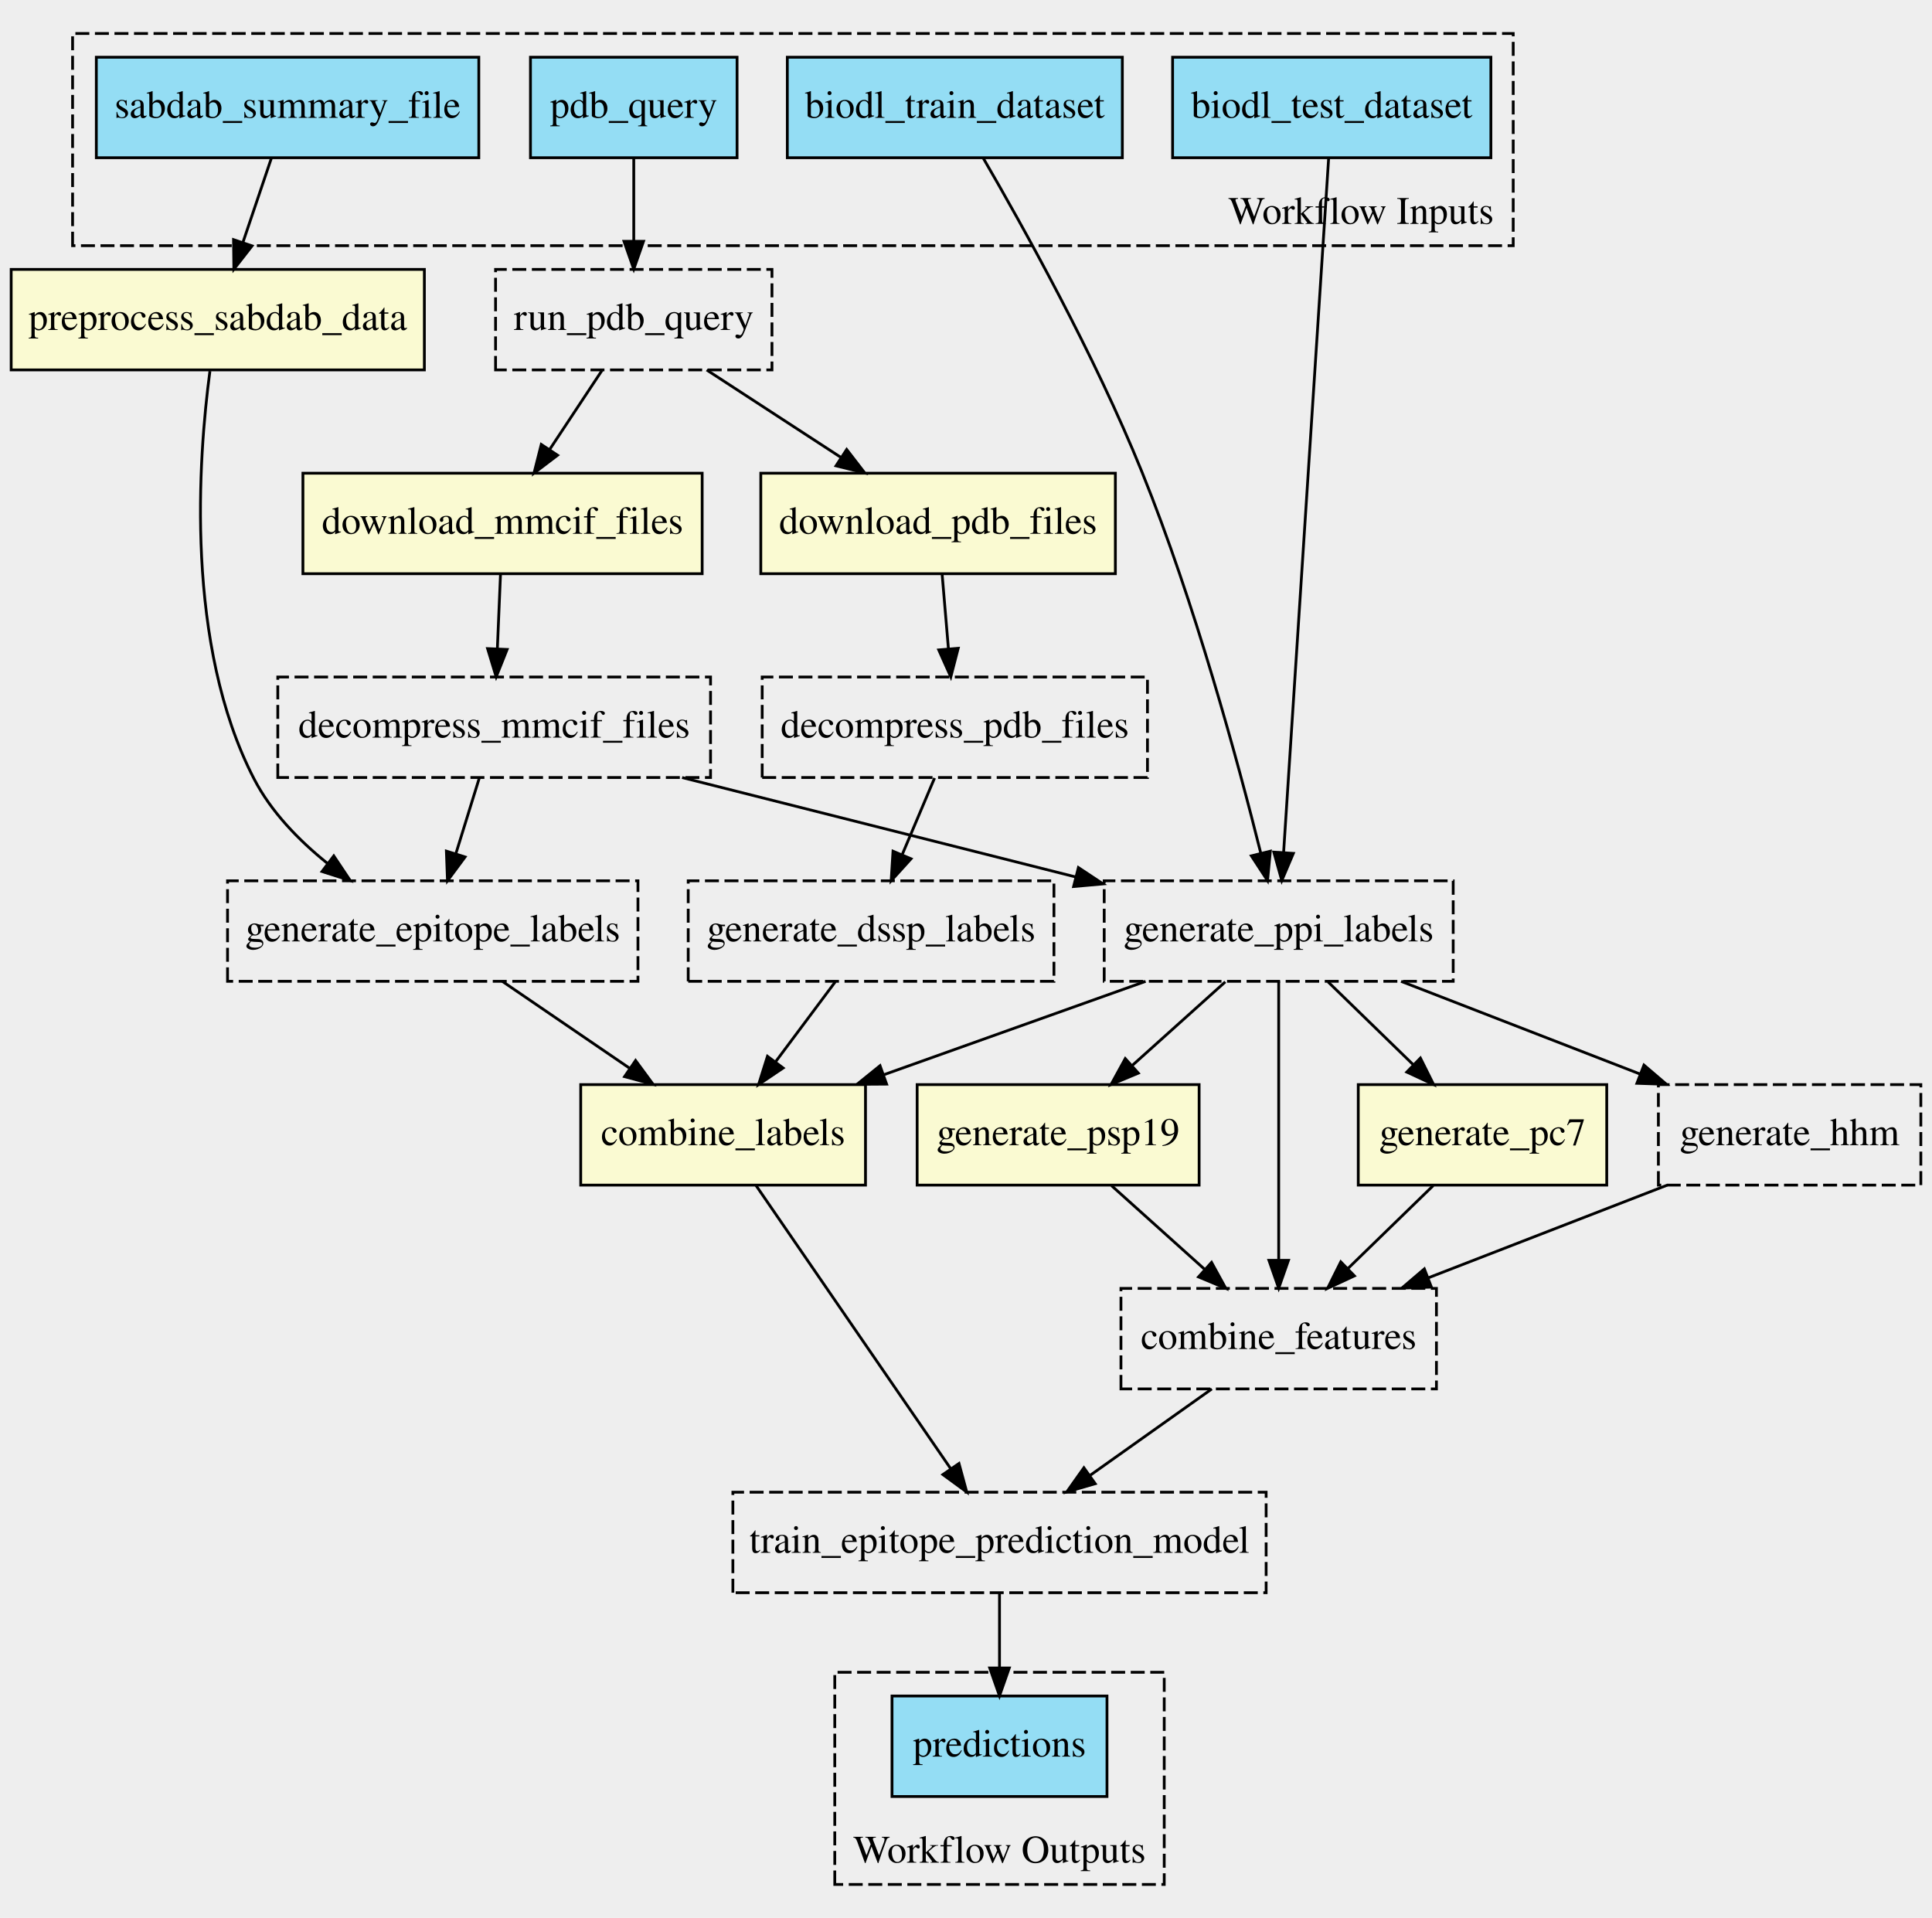
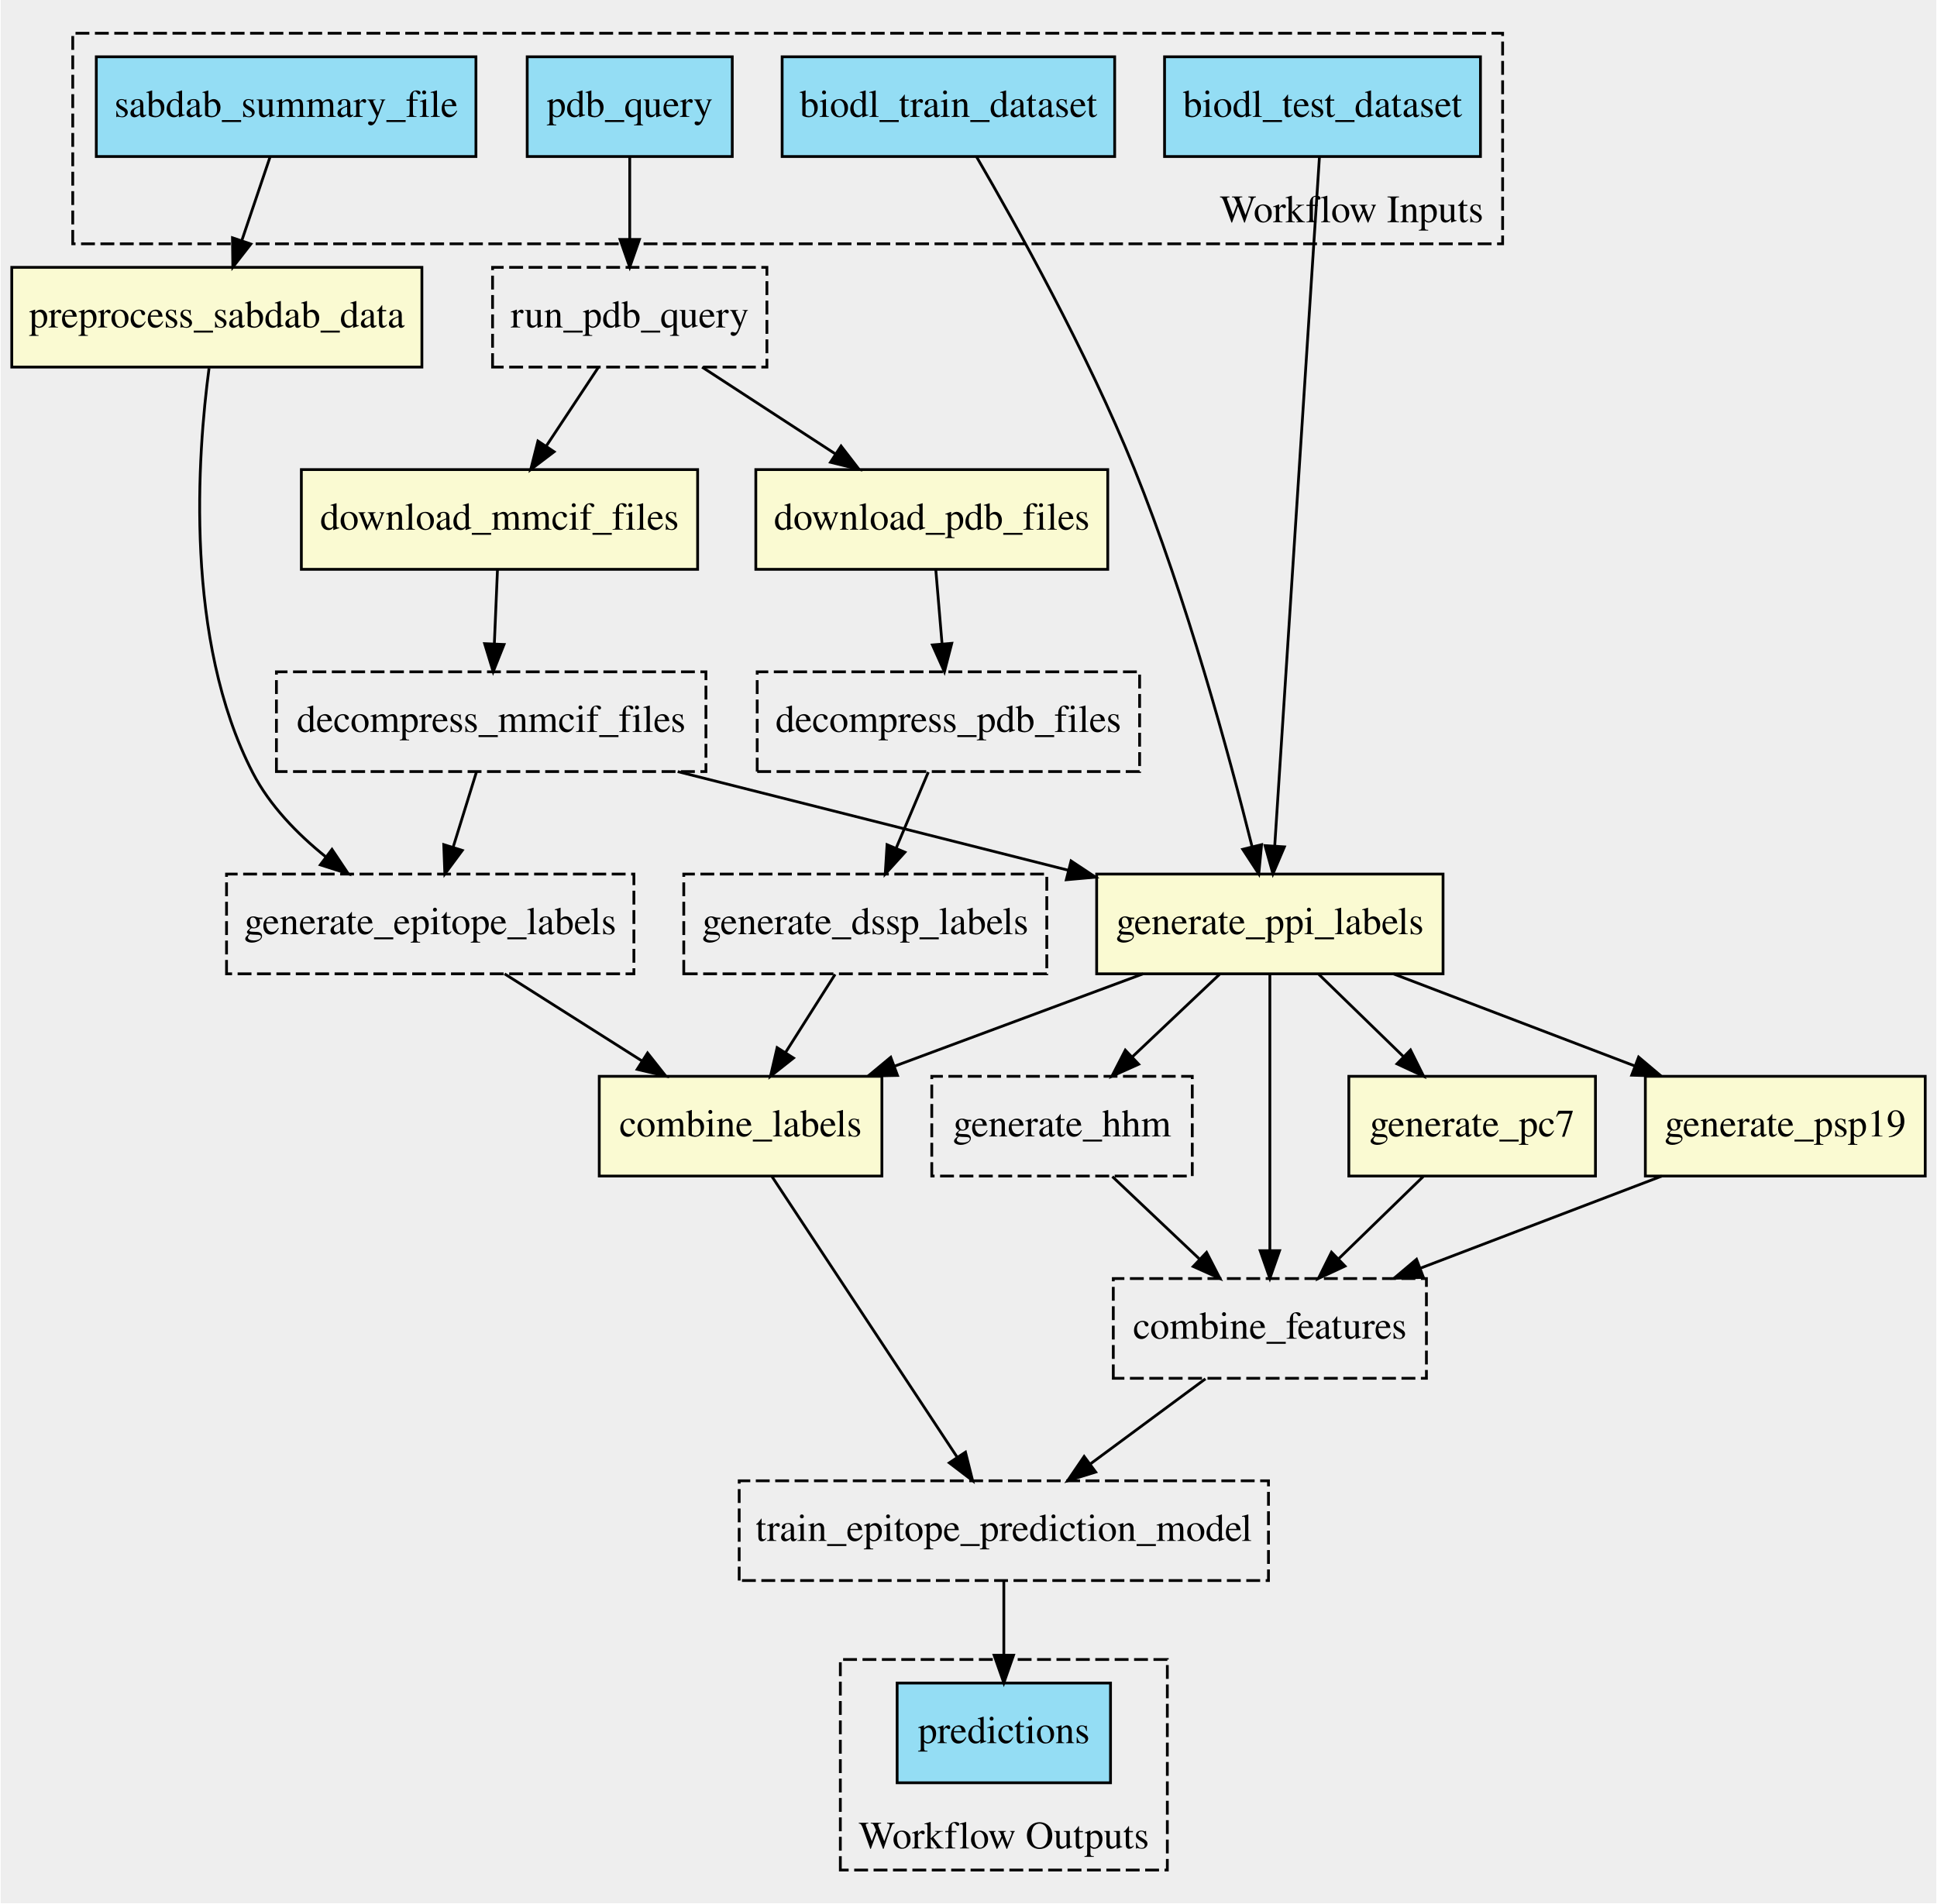
- <svg xmlns="http://www.w3.org/2000/svg" width="692pt" height="687pt" viewBox="0.00 0.00 692.00 687.00">
+ <svg xmlns="http://www.w3.org/2000/svg" width="699pt" height="687pt" viewBox="0.00 0.00 698.50 687.00">
  <g id="graph0" class="graph" transform="scale(1 1) rotate(0) translate(4 683)">
-     <polygon fill="#eeeeee" stroke="transparent" points="-4,4 -4,-683 688,-683 688,4 -4,4" />
+     <polygon fill="#eeeeee" stroke="transparent" points="-4,4 -4,-683 694.5,-683 694.5,4 -4,4" />
    <g id="clust1" class="cluster">
      <polygon fill="#eeeeee" stroke="black" stroke-dasharray="5,2" points="22,-595 22,-671 538,-671 538,-595 22,-595" />
      <text text-anchor="middle" x="483.5" y="-602.8" font-family="Times,serif" font-size="14.00">Workflow Inputs</text>
    </g>
    <g id="clust2" class="cluster">
-       <polygon fill="#eeeeee" stroke="black" stroke-dasharray="5,2" points="295,-8 295,-84 413,-84 413,-8 295,-8" />
-       <text text-anchor="middle" x="354" y="-15.8" font-family="Times,serif" font-size="14.00">Workflow Outputs</text>
+       <polygon fill="#eeeeee" stroke="black" stroke-dasharray="5,2" points="299,-8 299,-84 417,-84 417,-8 299,-8" />
+       <text text-anchor="middle" x="358" y="-15.8" font-family="Times,serif" font-size="14.00">Workflow Outputs</text>
    </g>
    <g id="node1" class="node">
      <polygon fill="lightgoldenrodyellow" stroke="black" points="482.5,-258.5 482.5,-294.5 571.5,-294.5 571.5,-258.5 482.5,-258.5" />
      <text text-anchor="middle" x="527" y="-272.8" font-family="Times,serif" font-size="14.00">generate_pc7</text>
    </g>
    <g id="node2" class="node">
      <polygon fill="none" stroke="black" stroke-dasharray="5,2" points="397.5,-185.5 397.5,-221.5 510.5,-221.5 510.5,-185.5 397.5,-185.5" />
      <text text-anchor="middle" x="454" y="-199.8" font-family="Times,serif" font-size="14.00">combine_features</text>
    </g>
    <g id="edge1" class="edge">
      <path fill="none" stroke="black" d="M509.33,-258.31C500.18,-249.42 488.86,-238.41 478.85,-228.67" />
      <polygon fill="black" stroke="black" points="481.12,-225.99 471.51,-221.53 476.24,-231.01 481.12,-225.99" />
    </g>
    <g id="node15" class="node">
-       <polygon fill="none" stroke="black" stroke-dasharray="5,2" points="258.5,-112.5 258.5,-148.5 449.5,-148.5 449.5,-112.5 258.5,-112.5" />
-       <text text-anchor="middle" x="354" y="-126.8" font-family="Times,serif" font-size="14.00">train_epitope_prediction_model</text>
+       <polygon fill="none" stroke="black" stroke-dasharray="5,2" points="262.5,-112.5 262.5,-148.5 453.5,-148.5 453.5,-112.5 262.5,-112.5" />
+       <text text-anchor="middle" x="358" y="-126.8" font-family="Times,serif" font-size="14.00">train_epitope_prediction_model</text>
    </g>
-     <g id="edge20" class="edge">
-       <path fill="none" stroke="black" d="M430.05,-185.49C417.03,-176.25 400.75,-164.69 386.59,-154.64" />
-       <polygon fill="black" stroke="black" points="388.28,-151.55 378.1,-148.61 384.23,-157.26 388.28,-151.55" />
+     <g id="edge19" class="edge">
+       <path fill="none" stroke="black" d="M430.76,-185.31C418.26,-176.07 402.68,-164.54 389.14,-154.53" />
+       <polygon fill="black" stroke="black" points="391.15,-151.66 381.02,-148.53 386.98,-157.29 391.15,-151.66" />
    </g>
    <g id="node3" class="node">
-       <polygon fill="none" stroke="black" stroke-dasharray="5,2" points="590,-258.5 590,-294.5 684,-294.5 684,-258.5 590,-258.5" />
-       <text text-anchor="middle" x="637" y="-272.8" font-family="Times,serif" font-size="14.00">generate_hhm</text>
+       <polygon fill="lightgoldenrodyellow" stroke="black" points="589.5,-258.5 589.5,-294.5 690.5,-294.5 690.5,-258.5 589.5,-258.5" />
+       <text text-anchor="middle" x="640" y="-272.8" font-family="Times,serif" font-size="14.00">generate_psp19</text>
    </g>
    <g id="edge2" class="edge">
-       <path fill="none" stroke="black" d="M593.17,-258.49C567.44,-248.51 534.74,-235.82 507.5,-225.26" />
-       <polygon fill="black" stroke="black" points="508.7,-221.97 498.11,-221.61 506.17,-228.49 508.7,-221.97" />
+       <path fill="none" stroke="black" d="M595.45,-258.49C569.3,-248.51 536.06,-235.82 508.37,-225.26" />
+       <polygon fill="black" stroke="black" points="509.42,-221.91 498.83,-221.61 506.93,-228.45 509.42,-221.91" />
    </g>
    <g id="node4" class="node">
-       <polygon fill="lightgoldenrodyellow" stroke="black" points="324.5,-258.5 324.5,-294.5 425.5,-294.5 425.5,-258.5 324.5,-258.5" />
-       <text text-anchor="middle" x="375" y="-272.8" font-family="Times,serif" font-size="14.00">generate_psp19</text>
+       <polygon fill="none" stroke="black" stroke-dasharray="5,2" points="332,-258.5 332,-294.5 426,-294.5 426,-258.5 332,-258.5" />
+       <text text-anchor="middle" x="379" y="-272.8" font-family="Times,serif" font-size="14.00">generate_hhm</text>
    </g>
    <g id="edge3" class="edge">
-       <path fill="none" stroke="black" d="M394.12,-258.31C404.12,-249.33 416.51,-238.19 427.42,-228.39" />
-       <polygon fill="black" stroke="black" points="429.95,-230.82 435.05,-221.53 425.28,-225.61 429.95,-230.82" />
+       <path fill="none" stroke="black" d="M397.16,-258.31C406.55,-249.42 418.18,-238.41 428.47,-228.67" />
+       <polygon fill="black" stroke="black" points="431.16,-230.95 436.01,-221.53 426.34,-225.86 431.16,-230.95" />
    </g>
    <g id="node5" class="node">
-       <polygon fill="none" stroke="black" stroke-dasharray="5,2" points="391.5,-331.5 391.5,-367.5 516.5,-367.5 516.5,-331.5 391.5,-331.5" />
+       <polygon fill="lightgoldenrodyellow" stroke="black" points="391.5,-331.5 391.5,-367.5 516.5,-367.5 516.5,-331.5 391.5,-331.5" />
      <text text-anchor="middle" x="454" y="-345.8" font-family="Times,serif" font-size="14.00">generate_ppi_labels</text>
    </g>
    <g id="edge16" class="edge">
      <path fill="none" stroke="black" d="M471.67,-331.31C480.82,-322.42 492.14,-311.41 502.15,-301.67" />
      <polygon fill="black" stroke="black" points="504.76,-304.01 509.49,-294.53 499.88,-298.99 504.76,-304.01" />
    </g>
    <g id="edge4" class="edge">
      <path fill="none" stroke="black" d="M454,-331.42C454,-306.84 454,-261.25 454,-231.93" />
      <polygon fill="black" stroke="black" points="457.5,-231.56 454,-221.56 450.5,-231.56 457.5,-231.56" />
    </g>
+     <g id="edge18" class="edge">
+       <path fill="none" stroke="black" d="M498.55,-331.49C524.7,-321.51 557.94,-308.82 585.63,-298.26" />
+       <polygon fill="black" stroke="black" points="587.07,-301.45 595.17,-294.61 584.58,-294.91 587.07,-301.45" />
+     </g>
    <g id="edge15" class="edge">
-       <path fill="none" stroke="black" d="M497.83,-331.49C523.56,-321.51 556.26,-308.82 583.5,-298.26" />
-       <polygon fill="black" stroke="black" points="584.83,-301.49 592.89,-294.61 582.3,-294.97 584.83,-301.49" />
+       <path fill="none" stroke="black" d="M435.84,-331.31C426.45,-322.42 414.82,-311.41 404.53,-301.67" />
+       <polygon fill="black" stroke="black" points="406.66,-298.86 396.99,-294.53 401.84,-303.95 406.66,-298.86" />
    </g>
-     <g id="edge18" class="edge">
-       <path fill="none" stroke="black" d="M434.88,-331.31C424.88,-322.33 412.49,-311.19 401.58,-301.39" />
-       <polygon fill="black" stroke="black" points="403.72,-298.61 393.95,-294.53 399.05,-303.82 403.72,-298.61" />
+     <g id="node7" class="node">
+       <polygon fill="lightgoldenrodyellow" stroke="black" points="212,-258.5 212,-294.5 314,-294.5 314,-258.5 212,-258.5" />
+       <text text-anchor="middle" x="263" y="-272.8" font-family="Times,serif" font-size="14.00">combine_labels</text>
+     </g>
+     <g id="edge7" class="edge">
+       <path fill="none" stroke="black" d="M408.25,-331.49C381.28,-321.47 346.97,-308.71 318.46,-298.12" />
+       <polygon fill="black" stroke="black" points="319.63,-294.82 309.04,-294.61 317.19,-301.38 319.63,-294.82" />
    </g>
    <g id="node6" class="node">
-       <polygon fill="lightgoldenrodyellow" stroke="black" points="204,-258.5 204,-294.5 306,-294.5 306,-258.5 204,-258.5" />
-       <text text-anchor="middle" x="255" y="-272.8" font-family="Times,serif" font-size="14.00">combine_labels</text>
-     </g>
-     <g id="edge5" class="edge">
-       <path fill="none" stroke="black" d="M406.33,-331.49C378.11,-321.42 342.17,-308.6 312.4,-297.98" />
-       <polygon fill="black" stroke="black" points="313.56,-294.68 302.97,-294.61 311.21,-301.27 313.56,-294.68" />
-     </g>
-     <g id="edge19" class="edge">
-       <path fill="none" stroke="black" d="M266.75,-258.42C284.01,-233.3 316.37,-186.23 336.46,-157.01" />
-       <polygon fill="black" stroke="black" points="339.49,-158.79 342.27,-148.56 333.72,-154.82 339.49,-158.79" />
-     </g>
-     <g id="node7" class="node">
      <polygon fill="none" stroke="black" stroke-dasharray="5,2" points="77.5,-331.5 77.5,-367.5 224.5,-367.5 224.5,-331.5 77.5,-331.5" />
      <text text-anchor="middle" x="151" y="-345.8" font-family="Times,serif" font-size="14.00">generate_epitope_labels</text>
    </g>
-     <g id="edge6" class="edge">
-       <path fill="none" stroke="black" d="M175.91,-331.49C189.57,-322.17 206.7,-310.47 221.52,-300.36" />
-       <polygon fill="black" stroke="black" points="223.65,-303.14 229.93,-294.61 219.7,-297.36 223.65,-303.14" />
+     <g id="edge5" class="edge">
+       <path fill="none" stroke="black" d="M177.83,-331.49C192.68,-322.08 211.33,-310.26 227.39,-300.07" />
+       <polygon fill="black" stroke="black" points="229.43,-302.92 236,-294.61 225.68,-297.01 229.43,-302.92" />
+     </g>
+     <g id="edge20" class="edge">
+       <path fill="none" stroke="black" d="M274.27,-258.42C290.84,-233.3 321.89,-186.23 341.17,-157.01" />
+       <polygon fill="black" stroke="black" points="344.16,-158.84 346.74,-148.56 338.32,-154.98 344.16,-158.84" />
    </g>
    <g id="node8" class="node">
      <polygon fill="none" stroke="black" stroke-dasharray="5,2" points="242.5,-331.5 242.5,-367.5 373.5,-367.5 373.5,-331.5 242.5,-331.5" />
      <text text-anchor="middle" x="308" y="-345.8" font-family="Times,serif" font-size="14.00">generate_dssp_labels</text>
    </g>
-     <g id="edge7" class="edge">
-       <path fill="none" stroke="black" d="M295.17,-331.31C288.79,-322.77 280.95,-312.27 273.9,-302.82" />
-       <polygon fill="black" stroke="black" points="276.5,-300.45 267.71,-294.53 270.89,-304.64 276.5,-300.45" />
+     <g id="edge6" class="edge">
+       <path fill="none" stroke="black" d="M297.11,-331.31C291.75,-322.85 285.17,-312.48 279.23,-303.11" />
+       <polygon fill="black" stroke="black" points="282.1,-301.1 273.79,-294.53 276.19,-304.85 282.1,-301.1" />
    </g>
    <g id="node9" class="node">
      <polygon fill="lightgoldenrodyellow" stroke="black" points="104.5,-477.5 104.5,-513.5 247.5,-513.5 247.5,-477.5 104.5,-477.5" />
      <text text-anchor="middle" x="176" y="-491.8" font-family="Times,serif" font-size="14.00">download_mmcif_files</text>
    </g>
    <g id="node10" class="node">
      <polygon fill="none" stroke="black" stroke-dasharray="5,2" points="95.5,-404.5 95.5,-440.5 250.5,-440.5 250.5,-404.5 95.5,-404.5" />
      <text text-anchor="middle" x="173" y="-418.8" font-family="Times,serif" font-size="14.00">decompress_mmcif_files</text>
    </g>
    <g id="edge8" class="edge">
      <path fill="none" stroke="black" d="M175.27,-477.31C174.93,-469.29 174.52,-459.55 174.14,-450.57" />
      <polygon fill="black" stroke="black" points="177.64,-450.37 173.72,-440.53 170.64,-450.67 177.64,-450.37" />
    </g>
    <g id="edge17" class="edge">
      <path fill="none" stroke="black" d="M240.31,-404.49C282.78,-393.76 337.65,-379.9 381.15,-368.91" />
      <polygon fill="black" stroke="black" points="382.26,-372.24 391.09,-366.39 380.54,-365.45 382.26,-372.24" />
    </g>
    <g id="edge13" class="edge">
      <path fill="none" stroke="black" d="M167.67,-404.31C165.16,-396.2 162.1,-386.34 159.3,-377.28" />
      <polygon fill="black" stroke="black" points="162.58,-376.04 156.28,-367.53 155.89,-378.12 162.58,-376.04" />
    </g>
    <g id="node11" class="node">
      <polygon fill="lightgoldenrodyellow" stroke="black" points="268.5,-477.5 268.5,-513.5 395.5,-513.5 395.5,-477.5 268.5,-477.5" />
      <text text-anchor="middle" x="332" y="-491.8" font-family="Times,serif" font-size="14.00">download_pdb_files</text>
    </g>
    <g id="node12" class="node">
      <polygon fill="none" stroke="black" stroke-dasharray="5,2" points="269,-404.5 269,-440.5 407,-440.5 407,-404.5 269,-404.5" />
      <text text-anchor="middle" x="338" y="-418.8" font-family="Times,serif" font-size="14.00">decompress_pdb_files</text>
    </g>
    <g id="edge9" class="edge">
      <path fill="none" stroke="black" d="M333.45,-477.31C334.13,-469.29 334.95,-459.55 335.71,-450.57" />
      <polygon fill="black" stroke="black" points="339.21,-450.79 336.56,-440.53 332.23,-450.2 339.21,-450.79" />
    </g>
    <g id="edge12" class="edge">
      <path fill="none" stroke="black" d="M330.74,-404.31C327.27,-396.12 323.05,-386.12 319.19,-376.98" />
      <polygon fill="black" stroke="black" points="322.31,-375.38 315.2,-367.53 315.86,-378.1 322.31,-375.38" />
    </g>
    <g id="node13" class="node">
      <polygon fill="none" stroke="black" stroke-dasharray="5,2" points="173.5,-550.5 173.5,-586.5 272.5,-586.5 272.5,-550.5 173.5,-550.5" />
      <text text-anchor="middle" x="223" y="-564.8" font-family="Times,serif" font-size="14.00">run_pdb_query</text>
    </g>
    <g id="edge10" class="edge">
      <path fill="none" stroke="black" d="M211.62,-550.31C206.02,-541.85 199.16,-531.48 192.95,-522.11" />
      <polygon fill="black" stroke="black" points="195.71,-519.94 187.27,-513.53 189.87,-523.8 195.71,-519.94" />
    </g>
    <g id="edge11" class="edge">
      <path fill="none" stroke="black" d="M249.11,-550.49C263.56,-541.08 281.71,-529.26 297.34,-519.07" />
      <polygon fill="black" stroke="black" points="299.26,-522 305.73,-513.61 295.44,-516.14 299.26,-522" />
    </g>
    <g id="node14" class="node">
      <polygon fill="lightgoldenrodyellow" stroke="black" points="0,-550.5 0,-586.5 148,-586.5 148,-550.5 0,-550.5" />
      <text text-anchor="middle" x="74" y="-564.8" font-family="Times,serif" font-size="14.00">preprocess_sabdab_data</text>
    </g>
    <g id="edge14" class="edge">
      <path fill="none" stroke="black" d="M71.19,-550.09C67.03,-518.85 62.16,-452.07 87,-404 93.09,-392.22 103,-382.03 113.23,-373.79" />
      <polygon fill="black" stroke="black" points="115.55,-376.42 121.43,-367.61 111.34,-370.83 115.55,-376.42" />
    </g>
    <g id="node20" class="node">
-       <polygon fill="#94ddf4" stroke="black" points="315.5,-39.5 315.5,-75.5 392.5,-75.5 392.5,-39.5 315.5,-39.5" />
-       <text text-anchor="middle" x="354" y="-53.8" font-family="Times,serif" font-size="14.00">predictions</text>
+       <polygon fill="#94ddf4" stroke="black" points="319.5,-39.5 319.5,-75.5 396.5,-75.5 396.5,-39.5 319.5,-39.5" />
+       <text text-anchor="middle" x="358" y="-53.8" font-family="Times,serif" font-size="14.00">predictions</text>
    </g>
    <g id="edge25" class="edge">
-       <path fill="none" stroke="black" d="M354,-112.31C354,-104.29 354,-94.55 354,-85.57" />
-       <polygon fill="black" stroke="black" points="357.5,-85.53 354,-75.53 350.5,-85.53 357.5,-85.53" />
+       <path fill="none" stroke="black" d="M358,-112.31C358,-104.29 358,-94.55 358,-85.57" />
+       <polygon fill="black" stroke="black" points="361.5,-85.53 358,-75.53 354.5,-85.53 361.5,-85.53" />
    </g>
    <g id="node16" class="node">
      <polygon fill="#94ddf4" stroke="black" points="416,-626.5 416,-662.5 530,-662.5 530,-626.5 416,-626.5" />
      <text text-anchor="middle" x="473" y="-640.8" font-family="Times,serif" font-size="14.00">biodl_test_dataset</text>
    </g>
    <g id="edge21" class="edge">
      <path fill="none" stroke="black" d="M471.9,-626.48C468.74,-577.73 459.63,-437.26 455.76,-377.7" />
      <polygon fill="black" stroke="black" points="459.25,-377.32 455.11,-367.57 452.26,-377.77 459.25,-377.32" />
    </g>
    <g id="node17" class="node">
      <polygon fill="#94ddf4" stroke="black" points="278,-626.5 278,-662.5 398,-662.5 398,-626.5 278,-626.5" />
      <text text-anchor="middle" x="338" y="-640.8" font-family="Times,serif" font-size="14.00">biodl_train_dataset</text>
    </g>
    <g id="edge22" class="edge">
      <path fill="none" stroke="black" d="M348.16,-626.39C362.31,-602.06 388.11,-555.77 405,-514 423.95,-467.15 439.4,-410.16 447.6,-377.33" />
      <polygon fill="black" stroke="black" points="451.01,-378.11 450,-367.57 444.21,-376.44 451.01,-378.11" />
    </g>
    <g id="node18" class="node">
      <polygon fill="#94ddf4" stroke="black" points="30.5,-626.5 30.5,-662.5 167.5,-662.5 167.5,-626.5 30.5,-626.5" />
      <text text-anchor="middle" x="99" y="-640.8" font-family="Times,serif" font-size="14.00">sabdab_summary_file</text>
    </g>
    <g id="edge23" class="edge">
      <path fill="none" stroke="black" d="M93.2,-626.34C90.17,-617.37 86.4,-606.2 83,-596.14" />
      <polygon fill="black" stroke="black" points="86.28,-594.92 79.77,-586.57 79.65,-597.16 86.28,-594.92" />
    </g>
    <g id="node19" class="node">
      <polygon fill="#94ddf4" stroke="black" points="186,-626.5 186,-662.5 260,-662.5 260,-626.5 186,-626.5" />
      <text text-anchor="middle" x="223" y="-640.8" font-family="Times,serif" font-size="14.00">pdb_query</text>
    </g>
    <g id="edge24" class="edge">
      <path fill="none" stroke="black" d="M223,-626.34C223,-617.56 223,-606.66 223,-596.77" />
      <polygon fill="black" stroke="black" points="226.5,-596.57 223,-586.57 219.5,-596.57 226.5,-596.57" />
    </g>
  </g>
</svg>
